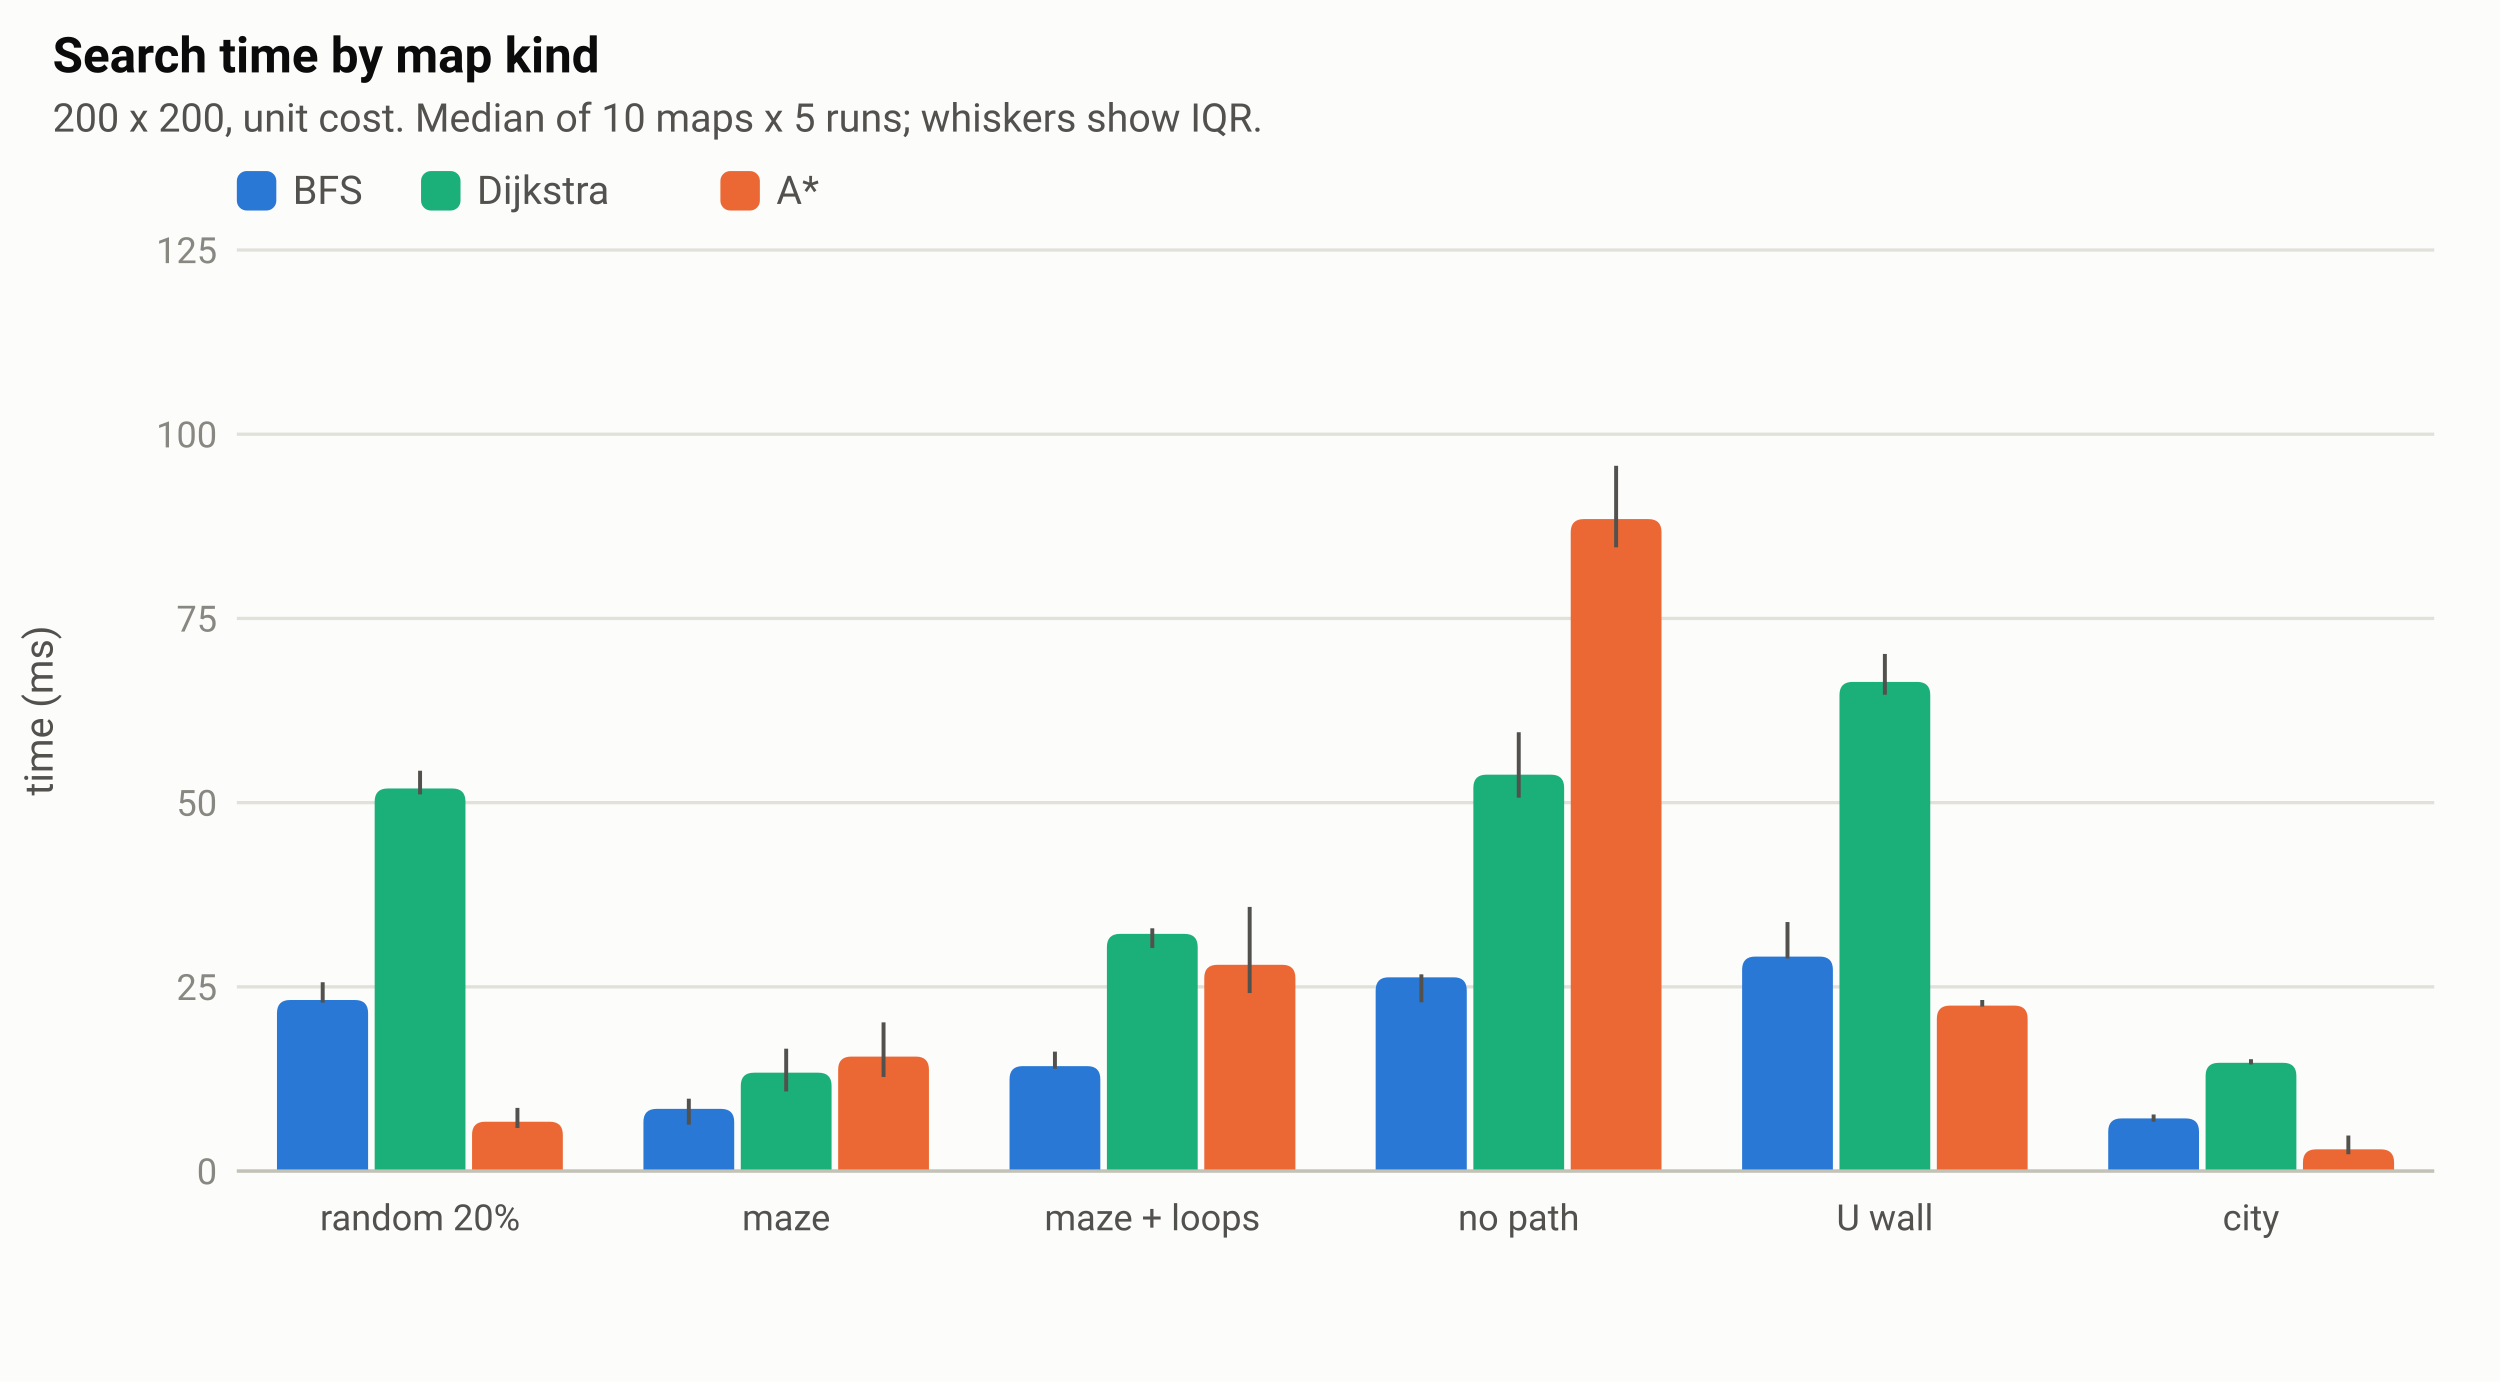
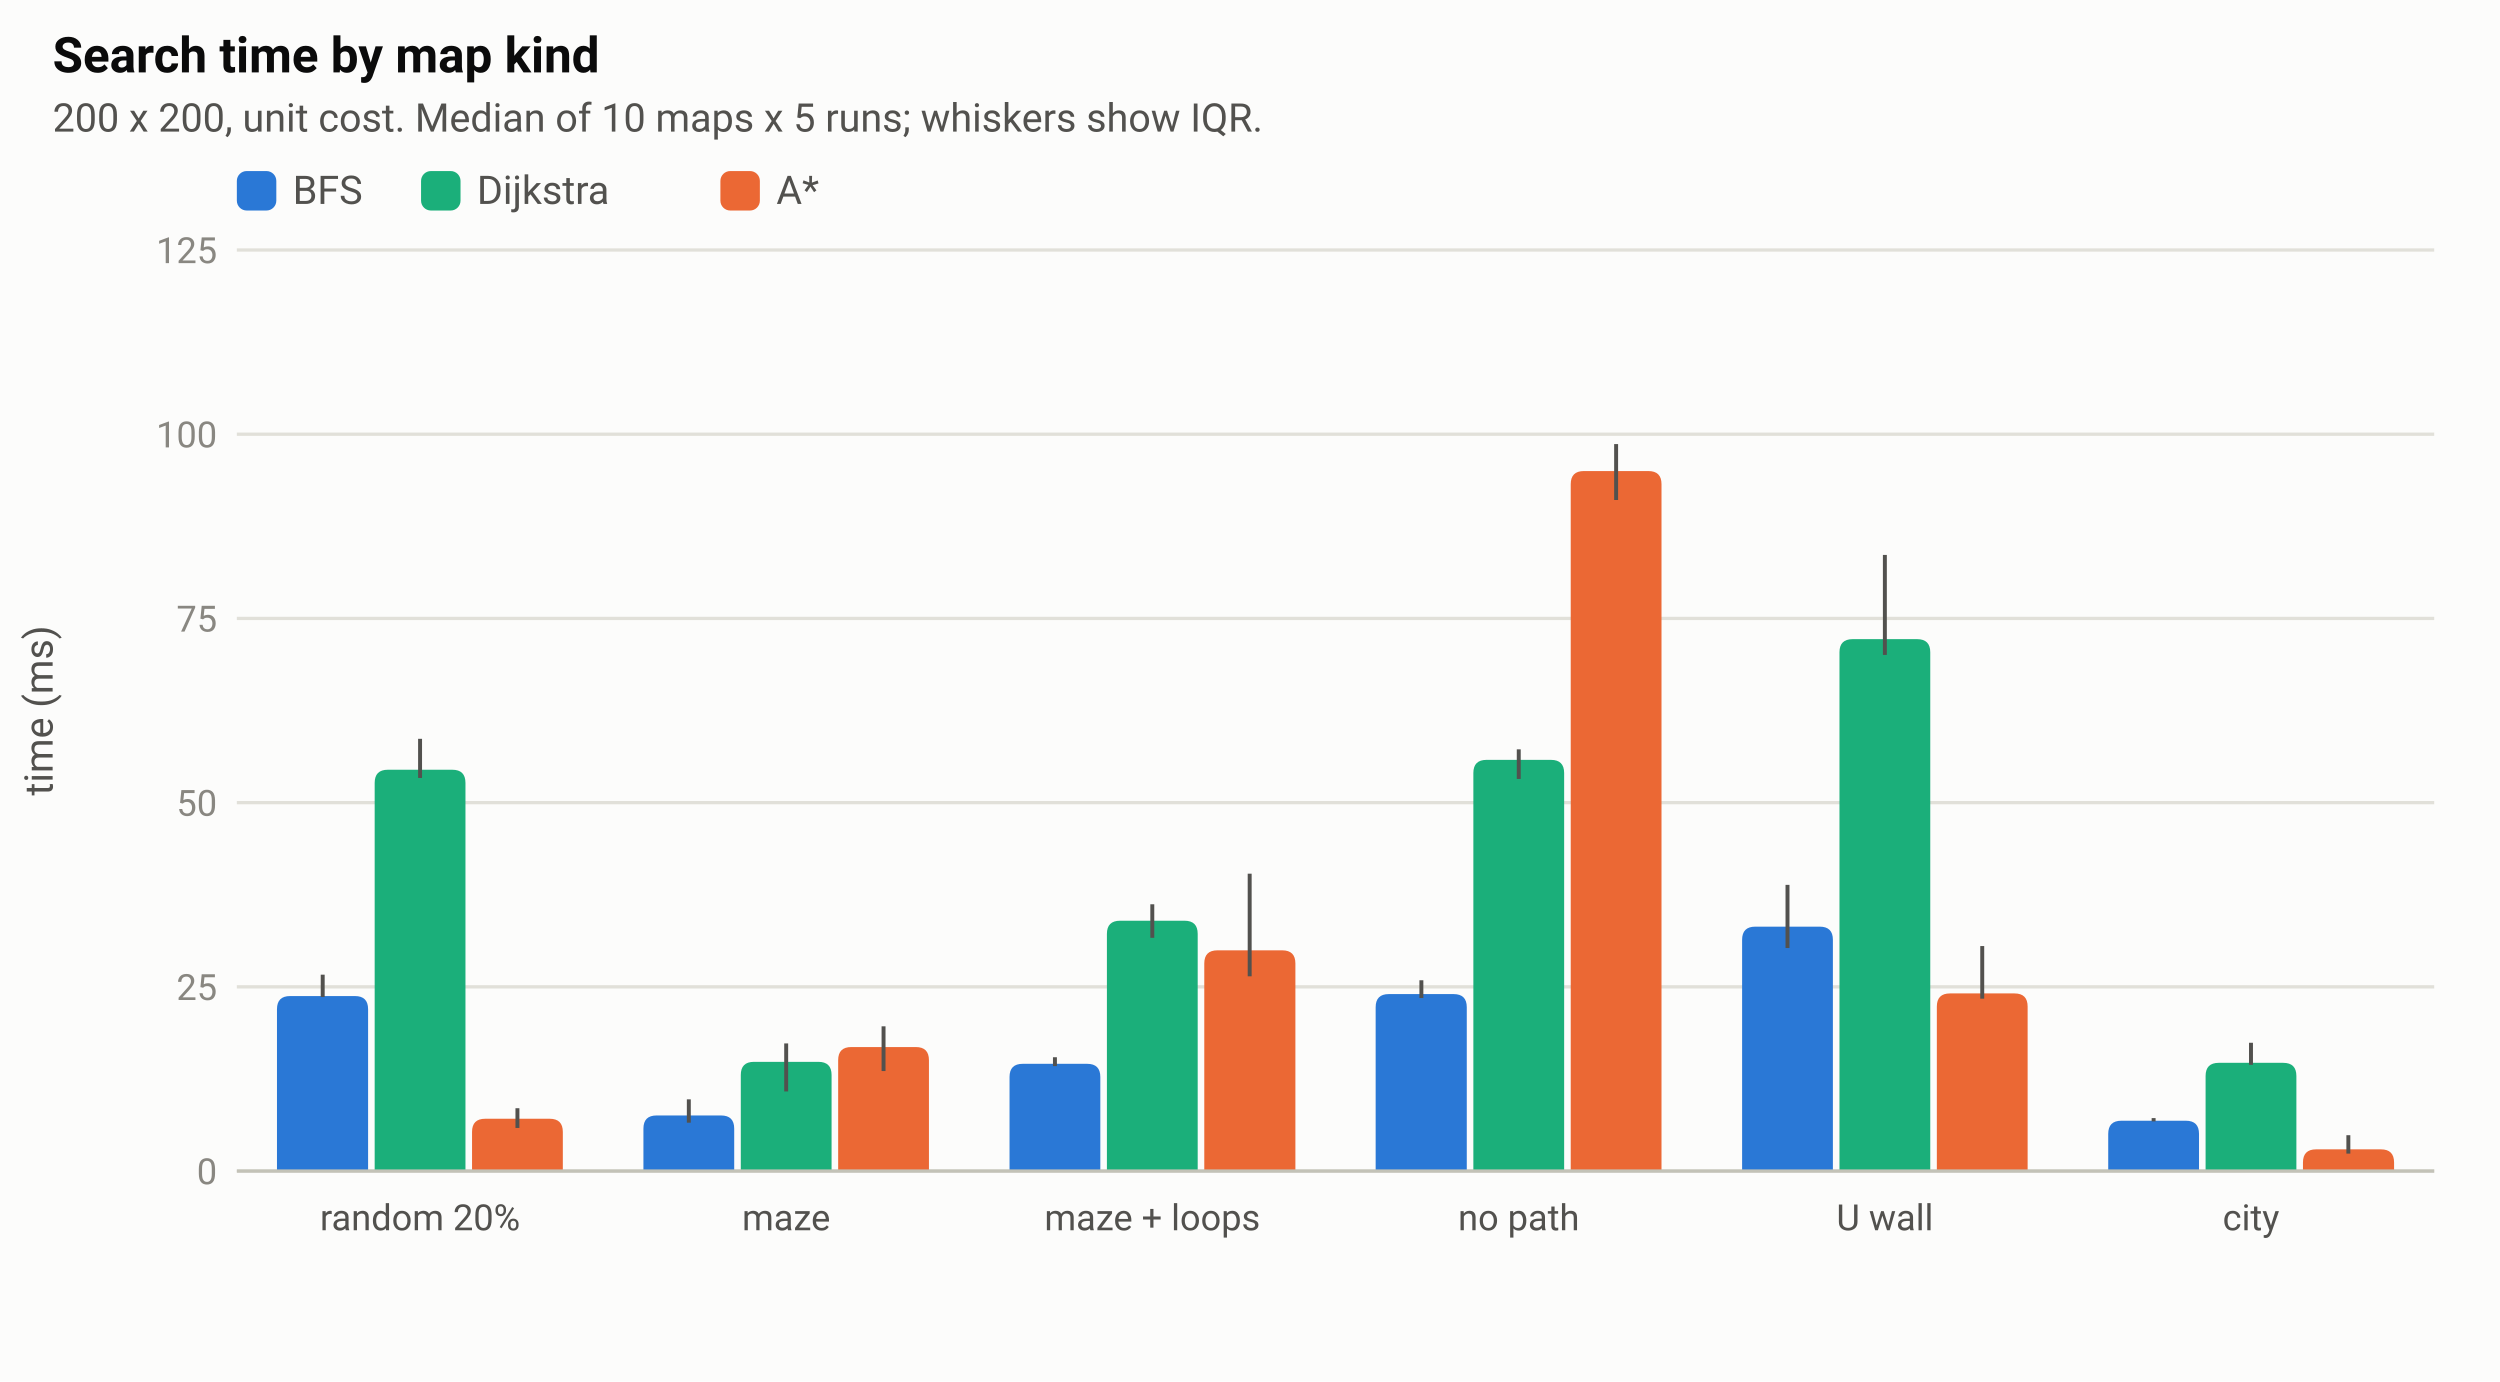
<svg xmlns="http://www.w3.org/2000/svg" width="760" height="420" viewBox="0 0 760 420" font-family="system-ui, -apple-system, 'Segoe UI', Roboto, Helvetica, Arial, sans-serif">
  <rect width="100%" height="100%" fill="#fcfcfb" />
  <text x="16.0" y="22.0" font-size="15" fill="#0b0b0b" text-anchor="start" font-weight="600">Search time by map kind</text>
  <text x="16.0" y="40.0" font-size="12" fill="#52514e" text-anchor="start" font-weight="normal">200 x 200, unit cost. Median of 10 maps x 5 runs; whiskers show IQR.</text>
  <line x1="72" y1="356.0" x2="740" y2="356.0" stroke="#e1e0d9" stroke-width="1" />
  <text x="66.0" y="360.0" font-size="11" fill="#898781" text-anchor="end" font-weight="normal">0</text>
  <line x1="72" y1="300.0" x2="740" y2="300.0" stroke="#e1e0d9" stroke-width="1" />
  <text x="66.0" y="304.0" font-size="11" fill="#898781" text-anchor="end" font-weight="normal">25</text>
  <line x1="72" y1="244.0" x2="740" y2="244.0" stroke="#e1e0d9" stroke-width="1" />
  <text x="66.0" y="248.0" font-size="11" fill="#898781" text-anchor="end" font-weight="normal">50</text>
  <line x1="72" y1="188.0" x2="740" y2="188.0" stroke="#e1e0d9" stroke-width="1" />
  <text x="66.0" y="192.0" font-size="11" fill="#898781" text-anchor="end" font-weight="normal">75</text>
  <line x1="72" y1="132.0" x2="740" y2="132.0" stroke="#e1e0d9" stroke-width="1" />
  <text x="66.0" y="136.0" font-size="11" fill="#898781" text-anchor="end" font-weight="normal">100</text>
  <line x1="72" y1="76.0" x2="740" y2="76.0" stroke="#e1e0d9" stroke-width="1" />
  <text x="66.0" y="80.0" font-size="11" fill="#898781" text-anchor="end" font-weight="normal">125</text>
  <text x="16.0" y="216.0" font-size="12" fill="#52514e" text-anchor="middle" font-weight="normal" transform="rotate(-90 16.0 216.0)">time (ms)</text>
-   <path d="M84.2,356.0 L84.2,308.0 Q84.2,304.0 88.2,304.0 L107.9,304.0 Q111.9,304.0 111.9,308.0 L111.9,356.0 Z" fill="#2a78d6" />
-   <line x1="98.1" y1="304.8" x2="98.1" y2="298.6" stroke="#52514e" stroke-width="1.2" />
-   <path d="M113.9,356.0 L113.9,243.7 Q113.9,239.7 117.9,239.7 L137.5,239.7 Q141.5,239.7 141.5,243.7 L141.5,356.0 Z" fill="#1baf7a" />
-   <line x1="127.7" y1="241.5" x2="127.7" y2="234.3" stroke="#52514e" stroke-width="1.2" />
-   <path d="M143.5,356.0 L143.5,345.0 Q143.5,341.0 147.5,341.0 L167.1,341.0 Q171.1,341.0 171.1,345.0 L171.1,356.0 Z" fill="#eb6834" />
-   <line x1="157.3" y1="342.9" x2="157.3" y2="336.8" stroke="#52514e" stroke-width="1.2" />
+   <path d="M84.2,356.0 L84.2,306.8 Q84.2,302.8 88.2,302.8 L107.9,302.8 Q111.9,302.8 111.9,306.8 L111.9,356.0 Z" fill="#2a78d6" />
+   <line x1="98.1" y1="303.1" x2="98.1" y2="296.3" stroke="#52514e" stroke-width="1.2" />
+   <path d="M113.9,356.0 L113.9,238.0 Q113.9,234.0 117.9,234.0 L137.5,234.0 Q141.5,234.0 141.5,238.0 L141.5,356.0 Z" fill="#1baf7a" />
+   <line x1="127.7" y1="236.5" x2="127.7" y2="224.6" stroke="#52514e" stroke-width="1.2" />
+   <path d="M143.5,356.0 L143.5,344.1 Q143.5,340.1 147.5,340.1 L167.1,340.1 Q171.1,340.1 171.1,344.1 L171.1,356.0 Z" fill="#eb6834" />
+   <line x1="157.3" y1="342.9" x2="157.3" y2="336.9" stroke="#52514e" stroke-width="1.2" />
  <text x="127.7" y="374.0" font-size="11" fill="#52514e" text-anchor="middle" font-weight="normal">random 20%</text>
-   <path d="M195.6,356.0 L195.6,341.1 Q195.6,337.1 199.6,337.1 L219.2,337.1 Q223.2,337.1 223.2,341.1 L223.2,356.0 Z" fill="#2a78d6" />
-   <line x1="209.4" y1="341.9" x2="209.4" y2="334.0" stroke="#52514e" stroke-width="1.2" />
-   <path d="M225.2,356.0 L225.2,330.1 Q225.2,326.1 229.2,326.1 L248.8,326.1 Q252.8,326.1 252.8,330.1 L252.8,356.0 Z" fill="#1baf7a" />
-   <line x1="239.0" y1="331.8" x2="239.0" y2="318.8" stroke="#52514e" stroke-width="1.2" />
-   <path d="M254.8,356.0 L254.8,325.2 Q254.8,321.2 258.8,321.2 L278.4,321.2 Q282.4,321.2 282.4,325.2 L282.4,356.0 Z" fill="#eb6834" />
-   <line x1="268.6" y1="327.4" x2="268.6" y2="310.8" stroke="#52514e" stroke-width="1.2" />
+   <path d="M195.6,356.0 L195.6,343.1 Q195.6,339.1 199.6,339.1 L219.2,339.1 Q223.2,339.1 223.2,343.1 L223.2,356.0 Z" fill="#2a78d6" />
+   <line x1="209.4" y1="341.3" x2="209.4" y2="334.2" stroke="#52514e" stroke-width="1.2" />
+   <path d="M225.2,356.0 L225.2,326.8 Q225.2,322.8 229.2,322.8 L248.8,322.8 Q252.8,322.8 252.8,326.8 L252.8,356.0 Z" fill="#1baf7a" />
+   <line x1="239.0" y1="331.8" x2="239.0" y2="317.2" stroke="#52514e" stroke-width="1.2" />
+   <path d="M254.8,356.0 L254.8,322.3 Q254.8,318.3 258.8,318.3 L278.4,318.3 Q282.4,318.3 282.4,322.3 L282.4,356.0 Z" fill="#eb6834" />
+   <line x1="268.6" y1="325.6" x2="268.6" y2="312.0" stroke="#52514e" stroke-width="1.2" />
  <text x="239.0" y="374.0" font-size="11" fill="#52514e" text-anchor="middle" font-weight="normal">maze</text>
-   <path d="M306.9,356.0 L306.9,328.1 Q306.9,324.1 310.9,324.1 L330.5,324.1 Q334.5,324.1 334.5,328.1 L334.5,356.0 Z" fill="#2a78d6" />
-   <line x1="320.7" y1="324.9" x2="320.7" y2="319.7" stroke="#52514e" stroke-width="1.2" />
-   <path d="M336.5,356.0 L336.5,287.9 Q336.5,283.9 340.5,283.9 L360.1,283.9 Q364.1,283.9 364.1,287.9 L364.1,356.0 Z" fill="#1baf7a" />
-   <line x1="350.3" y1="288.2" x2="350.3" y2="282.2" stroke="#52514e" stroke-width="1.2" />
-   <path d="M366.1,356.0 L366.1,297.3 Q366.1,293.3 370.1,293.3 L389.8,293.3 Q393.8,293.3 393.8,297.3 L393.8,356.0 Z" fill="#eb6834" />
-   <line x1="379.9" y1="301.9" x2="379.9" y2="275.7" stroke="#52514e" stroke-width="1.2" />
+   <path d="M306.9,356.0 L306.9,327.4 Q306.9,323.4 310.9,323.4 L330.5,323.4 Q334.5,323.4 334.5,327.4 L334.5,356.0 Z" fill="#2a78d6" />
+   <line x1="320.7" y1="324.1" x2="320.7" y2="321.4" stroke="#52514e" stroke-width="1.2" />
+   <path d="M336.5,356.0 L336.5,283.9 Q336.5,279.9 340.5,279.9 L360.1,279.9 Q364.1,279.9 364.1,283.9 L364.1,356.0 Z" fill="#1baf7a" />
+   <line x1="350.3" y1="285.1" x2="350.3" y2="274.9" stroke="#52514e" stroke-width="1.2" />
+   <path d="M366.1,356.0 L366.1,292.9 Q366.1,288.9 370.1,288.9 L389.8,288.9 Q393.8,288.9 393.8,292.9 L393.8,356.0 Z" fill="#eb6834" />
+   <line x1="379.9" y1="296.8" x2="379.9" y2="265.6" stroke="#52514e" stroke-width="1.2" />
  <text x="350.3" y="374.0" font-size="11" fill="#52514e" text-anchor="middle" font-weight="normal">maze + loops</text>
-   <path d="M418.2,356.0 L418.2,301.1 Q418.2,297.1 422.2,297.1 L441.9,297.1 Q445.9,297.1 445.9,301.1 L445.9,356.0 Z" fill="#2a78d6" />
-   <line x1="432.1" y1="304.7" x2="432.1" y2="296.2" stroke="#52514e" stroke-width="1.2" />
-   <path d="M447.9,356.0 L447.9,239.5 Q447.9,235.5 451.9,235.5 L471.5,235.5 Q475.5,235.5 475.5,239.5 L475.5,356.0 Z" fill="#1baf7a" />
-   <line x1="461.7" y1="242.5" x2="461.7" y2="222.6" stroke="#52514e" stroke-width="1.2" />
-   <path d="M477.5,356.0 L477.5,161.8 Q477.5,157.8 481.5,157.8 L501.1,157.8 Q505.1,157.8 505.1,161.8 L505.1,356.0 Z" fill="#eb6834" />
-   <line x1="491.3" y1="166.4" x2="491.3" y2="141.6" stroke="#52514e" stroke-width="1.2" />
+   <path d="M418.2,356.0 L418.2,306.2 Q418.2,302.2 422.2,302.2 L441.9,302.2 Q445.9,302.2 445.9,306.2 L445.9,356.0 Z" fill="#2a78d6" />
+   <line x1="432.1" y1="303.4" x2="432.1" y2="298.0" stroke="#52514e" stroke-width="1.2" />
+   <path d="M447.9,356.0 L447.9,235.0 Q447.9,231.0 451.9,231.0 L471.5,231.0 Q475.5,231.0 475.5,235.0 L475.5,356.0 Z" fill="#1baf7a" />
+   <line x1="461.7" y1="236.8" x2="461.7" y2="227.8" stroke="#52514e" stroke-width="1.2" />
+   <path d="M477.5,356.0 L477.5,147.2 Q477.5,143.2 481.5,143.2 L501.1,143.2 Q505.1,143.2 505.1,147.2 L505.1,356.0 Z" fill="#eb6834" />
+   <line x1="491.3" y1="152.0" x2="491.3" y2="135.0" stroke="#52514e" stroke-width="1.2" />
  <text x="461.7" y="374.0" font-size="11" fill="#52514e" text-anchor="middle" font-weight="normal">no path</text>
-   <path d="M529.6,356.0 L529.6,294.8 Q529.6,290.8 533.6,290.8 L553.2,290.8 Q557.2,290.8 557.2,294.8 L557.2,356.0 Z" fill="#2a78d6" />
-   <line x1="543.4" y1="291.4" x2="543.4" y2="280.3" stroke="#52514e" stroke-width="1.2" />
-   <path d="M559.2,356.0 L559.2,211.3 Q559.2,207.3 563.2,207.3 L582.8,207.3 Q586.8,207.3 586.8,211.3 L586.8,356.0 Z" fill="#1baf7a" />
-   <line x1="573.0" y1="211.2" x2="573.0" y2="198.8" stroke="#52514e" stroke-width="1.2" />
-   <path d="M588.8,356.0 L588.8,309.7 Q588.8,305.7 592.8,305.7 L612.4,305.7 Q616.4,305.7 616.4,309.7 L616.4,356.0 Z" fill="#eb6834" />
-   <line x1="602.6" y1="306.0" x2="602.6" y2="304.0" stroke="#52514e" stroke-width="1.2" />
+   <path d="M529.6,356.0 L529.6,285.7 Q529.6,281.7 533.6,281.7 L553.2,281.7 Q557.2,281.7 557.2,285.7 L557.2,356.0 Z" fill="#2a78d6" />
+   <line x1="543.4" y1="288.2" x2="543.4" y2="269.0" stroke="#52514e" stroke-width="1.2" />
+   <path d="M559.2,356.0 L559.2,198.3 Q559.2,194.3 563.2,194.3 L582.8,194.3 Q586.8,194.3 586.8,198.3 L586.8,356.0 Z" fill="#1baf7a" />
+   <line x1="573.0" y1="199.1" x2="573.0" y2="168.7" stroke="#52514e" stroke-width="1.2" />
+   <path d="M588.8,356.0 L588.8,306.0 Q588.8,302.0 592.8,302.0 L612.4,302.0 Q616.4,302.0 616.4,306.0 L616.4,356.0 Z" fill="#eb6834" />
+   <line x1="602.6" y1="303.6" x2="602.6" y2="287.6" stroke="#52514e" stroke-width="1.2" />
  <text x="573.0" y="374.0" font-size="11" fill="#52514e" text-anchor="middle" font-weight="normal">U wall</text>
-   <path d="M640.9,356.0 L640.9,344.0 Q640.9,340.0 644.9,340.0 L664.5,340.0 Q668.5,340.0 668.5,344.0 L668.5,356.0 Z" fill="#2a78d6" />
-   <line x1="654.7" y1="341.0" x2="654.7" y2="338.8" stroke="#52514e" stroke-width="1.2" />
+   <path d="M640.9,356.0 L640.9,344.7 Q640.9,340.7 644.9,340.7 L664.5,340.7 Q668.5,340.7 668.5,344.7 L668.5,356.0 Z" fill="#2a78d6" />
+   <line x1="654.7" y1="340.9" x2="654.7" y2="339.9" stroke="#52514e" stroke-width="1.2" />
  <path d="M670.5,356.0 L670.5,327.1 Q670.5,323.1 674.5,323.1 L694.1,323.1 Q698.1,323.1 698.1,327.1 L698.1,356.0 Z" fill="#1baf7a" />
-   <line x1="684.3" y1="323.6" x2="684.3" y2="322.0" stroke="#52514e" stroke-width="1.2" />
+   <line x1="684.3" y1="323.7" x2="684.3" y2="317.0" stroke="#52514e" stroke-width="1.2" />
  <path d="M700.1,356.0 L700.1,353.4 Q700.1,349.4 704.1,349.4 L723.8,349.4 Q727.8,349.4 727.8,353.4 L727.8,356.0 Z" fill="#eb6834" />
-   <line x1="713.9" y1="350.9" x2="713.9" y2="345.2" stroke="#52514e" stroke-width="1.2" />
+   <line x1="713.9" y1="350.7" x2="713.9" y2="345.1" stroke="#52514e" stroke-width="1.2" />
  <text x="684.3" y="374.0" font-size="11" fill="#52514e" text-anchor="middle" font-weight="normal">city</text>
  <line x1="72" y1="356" x2="740" y2="356" stroke="#c3c2b7" stroke-width="1" />
  <rect x="72" y="52" width="12" height="12" rx="3" fill="#2a78d6" />
  <text x="89.0" y="62.0" font-size="12" fill="#52514e" text-anchor="start" font-weight="normal">BFS</text>
  <rect x="128" y="52" width="12" height="12" rx="3" fill="#1baf7a" />
  <text x="145.0" y="62.0" font-size="12" fill="#52514e" text-anchor="start" font-weight="normal">Dijkstra</text>
  <rect x="219" y="52" width="12" height="12" rx="3" fill="#eb6834" />
  <text x="236.0" y="62.0" font-size="12" fill="#52514e" text-anchor="start" font-weight="normal">A*</text>
</svg>
